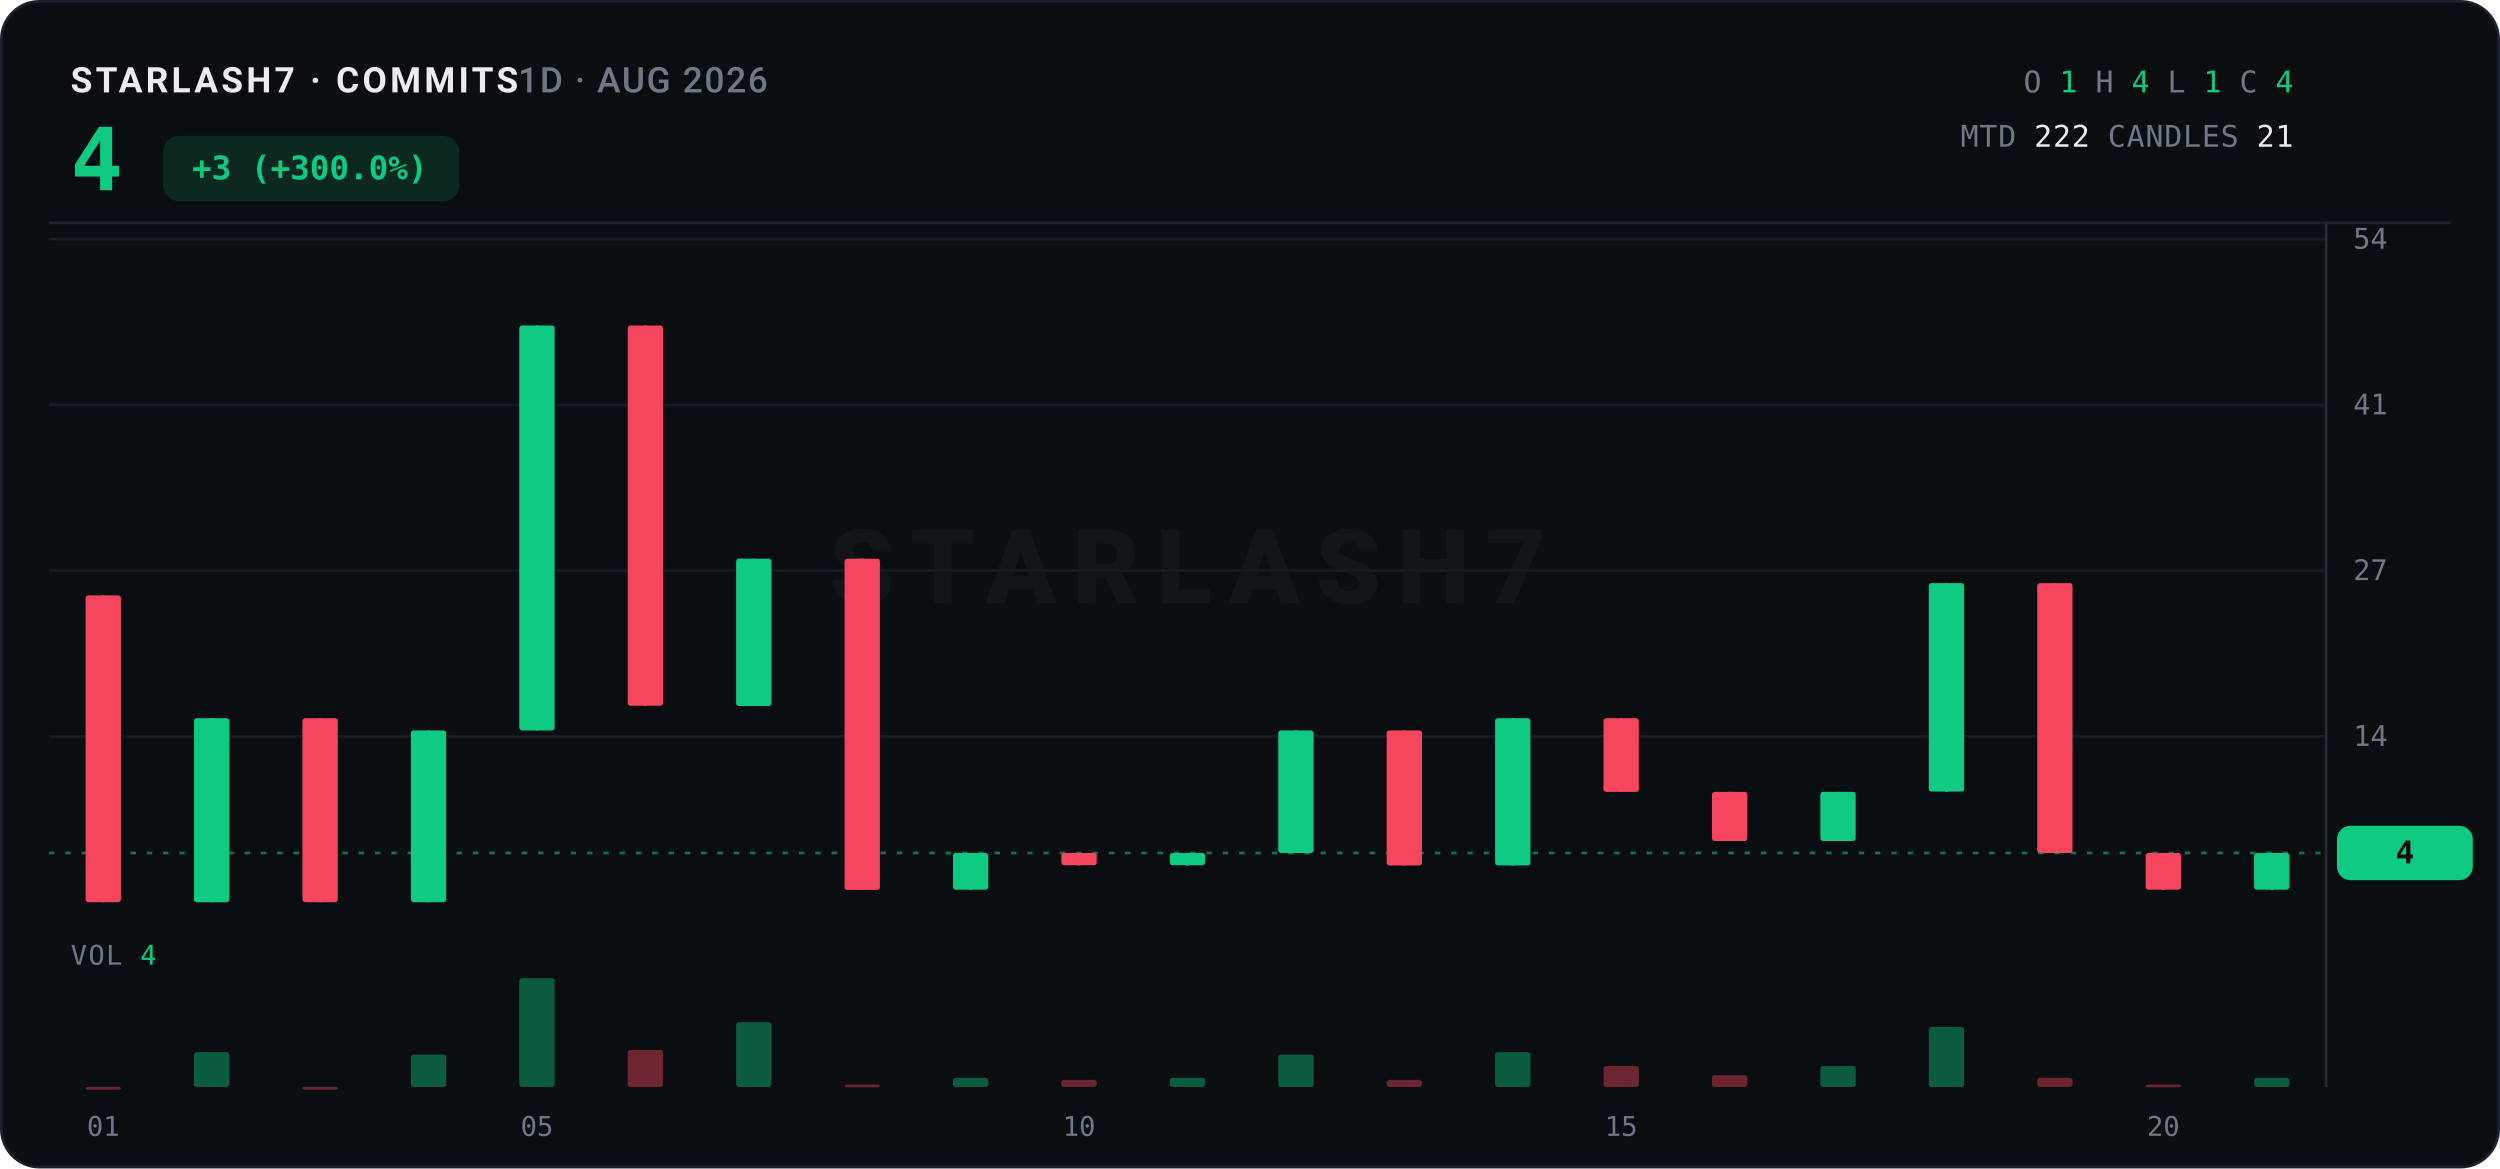
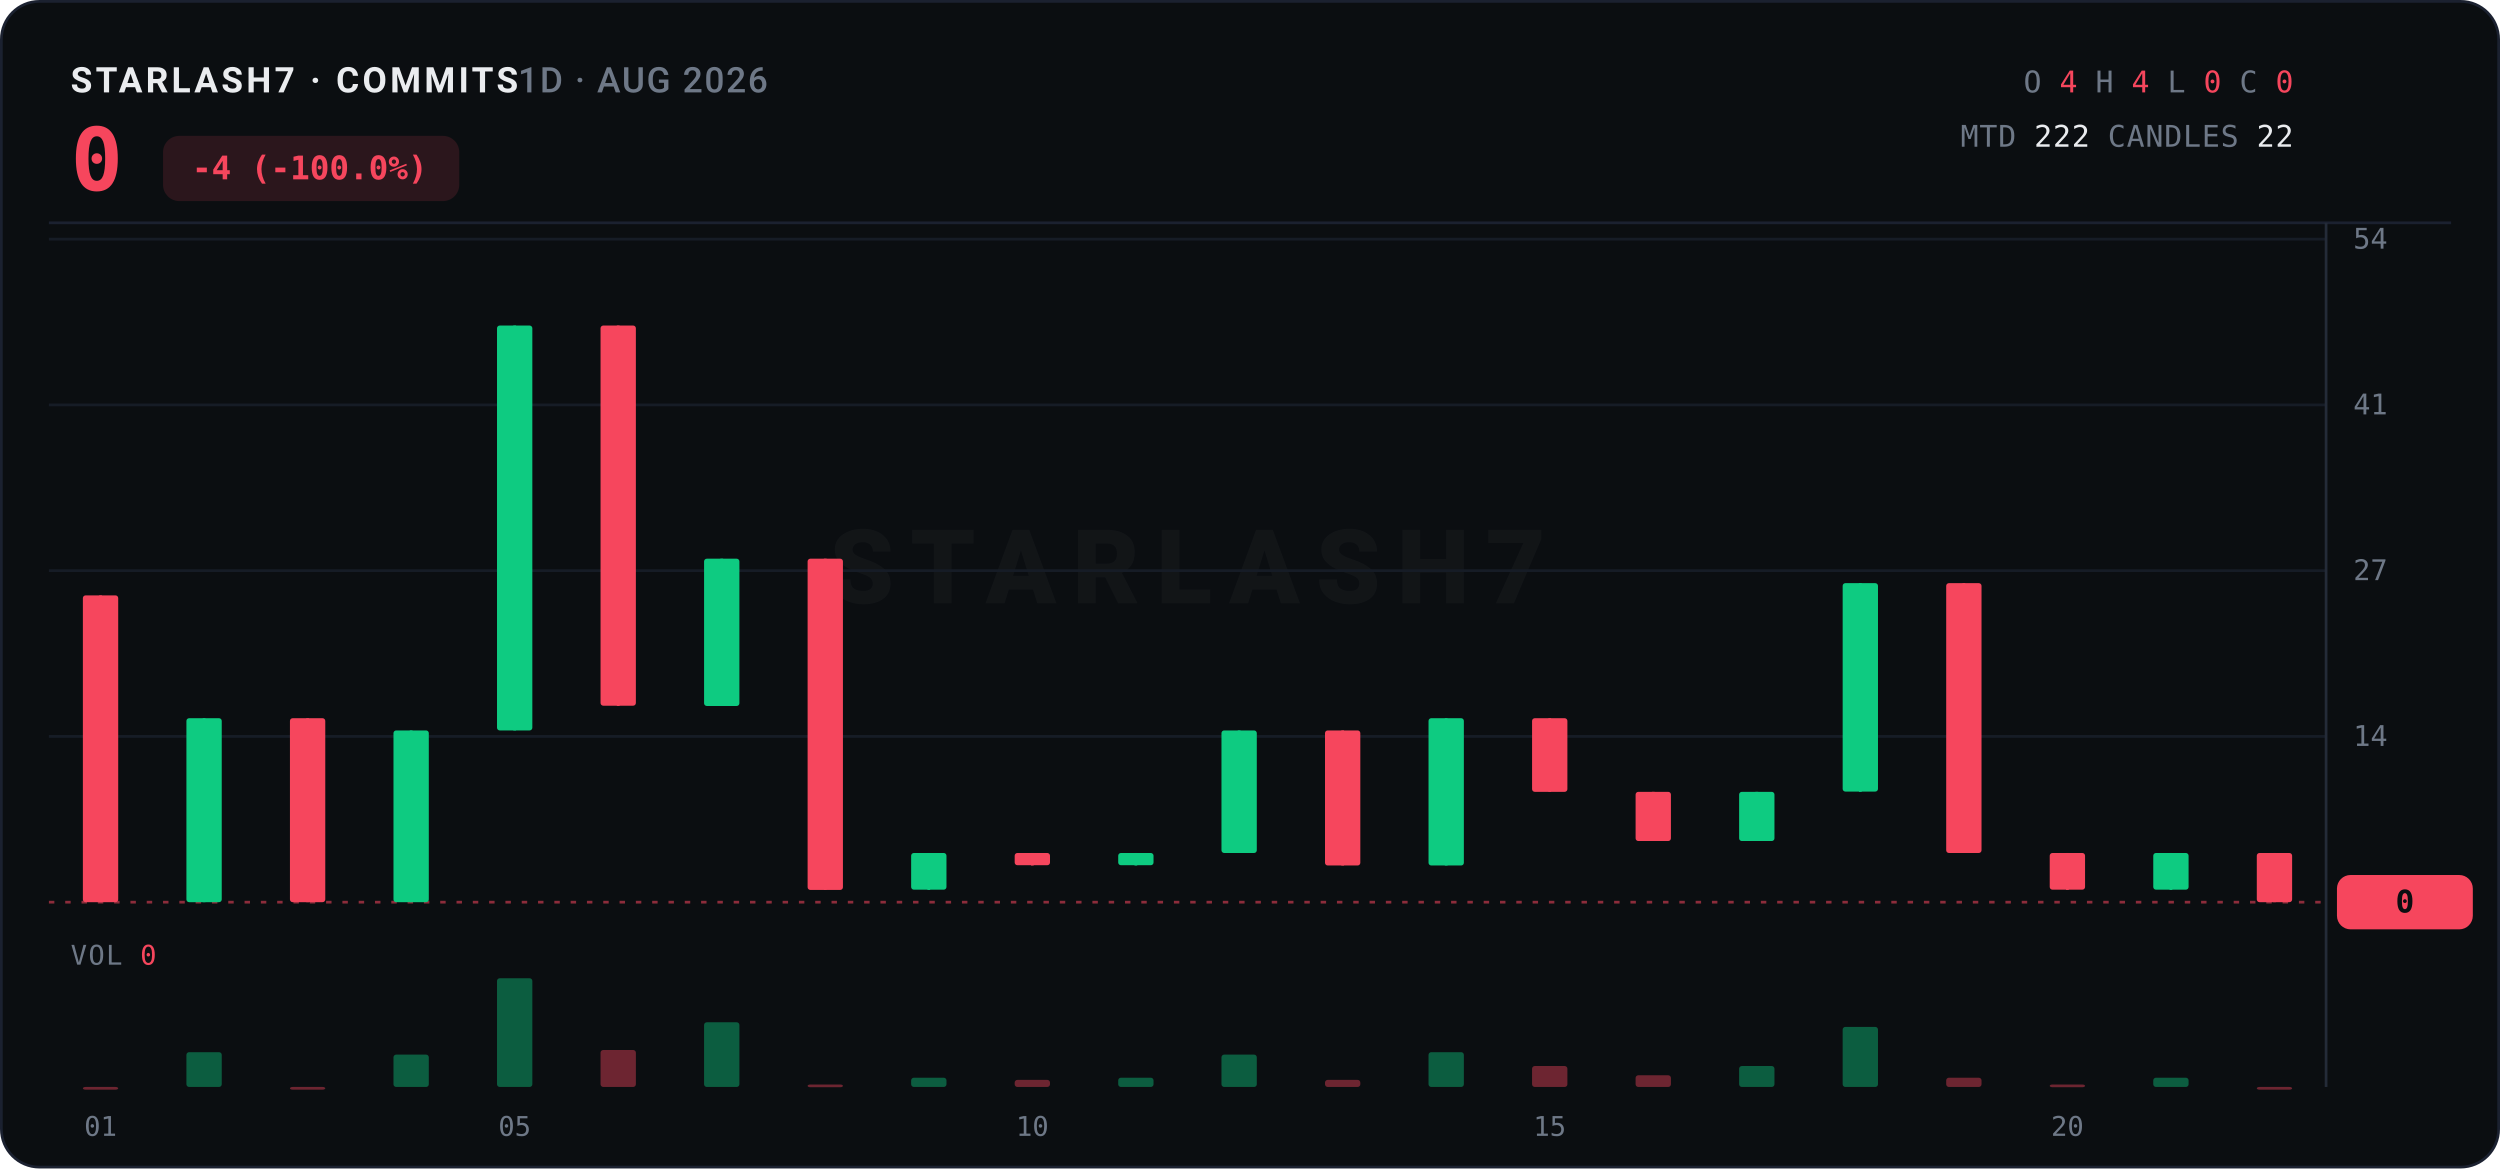
<svg xmlns="http://www.w3.org/2000/svg" width="920" height="430" viewBox="0 0 920 430">
  <rect x="0.5" y="0.5" width="919" height="429" rx="14" fill="#0B0E11" stroke="#1B2130" />
  <text x="26" y="34" font-family="ui-sans-serif,system-ui,-apple-system,'Segoe UI',Roboto,sans-serif" font-size="13" font-weight="700" letter-spacing="1.2" fill="#EAECEF">STARLASH7 · COMMITS<tspan fill="#6E7887" font-weight="500" letter-spacing="0.6">  1D · AUG 2026</tspan>
  </text>
-   <text x="26" y="70" font-family="ui-monospace,'SF Mono',SFMono-Regular,Menlo,Consolas,monospace" font-size="32" font-weight="800" fill="#0ECB81" letter-spacing="-0.5">4</text>
-   <rect x="60" y="50" width="109" height="24" rx="6" fill="#0ECB81" opacity="0.14" />
-   <text x="114" y="66" text-anchor="middle" font-family="ui-monospace,'SF Mono',SFMono-Regular,Menlo,Consolas,monospace" font-size="12" font-weight="700" fill="#0ECB81">+3 (+300.0%)</text>
+   <text x="26" y="70" font-family="ui-monospace,'SF Mono',SFMono-Regular,Menlo,Consolas,monospace" font-size="32" font-weight="800" fill="#F6465D" letter-spacing="-0.5">0</text>
+   <rect x="60" y="50" width="109" height="24" rx="6" fill="#F6465D" opacity="0.14" />
+   <text x="114" y="66" text-anchor="middle" font-family="ui-monospace,'SF Mono',SFMono-Regular,Menlo,Consolas,monospace" font-size="12" font-weight="700" fill="#F6465D">-4 (-100.0%)</text>
  <text x="844" y="34" text-anchor="end" font-family="ui-monospace,'SF Mono',SFMono-Regular,Menlo,Consolas,monospace" font-size="11" letter-spacing="0.3">
    <tspan fill="#6E7887">O</tspan>
-     <tspan fill="#0ECB81">1</tspan>
+     <tspan fill="#F6465D">4</tspan>
    <tspan fill="#6E7887">H</tspan>
-     <tspan fill="#0ECB81">4</tspan>
+     <tspan fill="#F6465D">4</tspan>
    <tspan fill="#6E7887">L</tspan>
-     <tspan fill="#0ECB81">1</tspan>
+     <tspan fill="#F6465D">0</tspan>
    <tspan fill="#6E7887">C</tspan>
-     <tspan fill="#0ECB81">4</tspan>
+     <tspan fill="#F6465D">0</tspan>
  </text>
  <text x="844" y="54" text-anchor="end" font-family="ui-monospace,'SF Mono',SFMono-Regular,Menlo,Consolas,monospace" font-size="11" letter-spacing="0.3">
    <tspan fill="#6E7887">MTD</tspan>
    <tspan fill="#EAECEF">222</tspan>
    <tspan fill="#6E7887">CANDLES</tspan>
-     <tspan fill="#EAECEF">21</tspan>
+     <tspan fill="#EAECEF">22</tspan>
  </text>
  <line x1="18" y1="82" x2="902" y2="82" stroke="#1B2130" stroke-width="1" />
  <text x="437.0" y="222.0" text-anchor="middle" font-family="ui-sans-serif,system-ui,-apple-system,'Segoe UI',Roboto,sans-serif" font-size="38" font-weight="800" letter-spacing="6" fill="#EAECEF" opacity="0.035">STARLASH7</text>
  <line x1="18" y1="271.0" x2="856" y2="271.0" stroke="#161C26" stroke-width="1" />
  <text x="866" y="274.5" font-family="ui-monospace,'SF Mono',SFMono-Regular,Menlo,Consolas,monospace" font-size="10.5" fill="#6E7887">14</text>
  <line x1="18" y1="210.0" x2="856" y2="210.0" stroke="#161C26" stroke-width="1" />
  <text x="866" y="213.5" font-family="ui-monospace,'SF Mono',SFMono-Regular,Menlo,Consolas,monospace" font-size="10.5" fill="#6E7887">27</text>
  <line x1="18" y1="149.0" x2="856" y2="149.0" stroke="#161C26" stroke-width="1" />
  <text x="866" y="152.5" font-family="ui-monospace,'SF Mono',SFMono-Regular,Menlo,Consolas,monospace" font-size="10.5" fill="#6E7887">41</text>
  <line x1="18" y1="88.0" x2="856" y2="88.0" stroke="#161C26" stroke-width="1" />
  <text x="866" y="91.5" font-family="ui-monospace,'SF Mono',SFMono-Regular,Menlo,Consolas,monospace" font-size="10.5" fill="#6E7887">54</text>
  <line x1="856" y1="82" x2="856" y2="400" stroke="#242B38" stroke-width="1" />
-   <line x1="18" y1="313.9" x2="856" y2="313.9" stroke="#0ECB81" stroke-width="1" stroke-dasharray="2 4" opacity="0.55" />
-   <rect x="860" y="303.9" width="50" height="20" rx="5" fill="#0ECB81" />
-   <text x="885.0" y="317.7" text-anchor="middle" font-family="ui-monospace,'SF Mono',SFMono-Regular,Menlo,Consolas,monospace" font-size="11.5" font-weight="800" fill="#0B0E11">4</text>
-   <line x1="38.0" y1="219.1" x2="38.0" y2="332.0" stroke="#F6465D" stroke-width="1" />
-   <rect x="31.5" y="219.1" width="13.0" height="112.9" rx="1" fill="#F6465D" />
-   <line x1="77.9" y1="264.3" x2="77.9" y2="332.0" stroke="#0ECB81" stroke-width="1" />
-   <rect x="71.4" y="264.3" width="13.0" height="67.7" rx="1" fill="#0ECB81" />
-   <line x1="117.8" y1="264.3" x2="117.8" y2="332.0" stroke="#F6465D" stroke-width="1" />
-   <rect x="111.3" y="264.3" width="13.0" height="67.7" rx="1" fill="#F6465D" />
-   <line x1="157.7" y1="268.8" x2="157.7" y2="332.0" stroke="#0ECB81" stroke-width="1" />
-   <rect x="151.2" y="268.8" width="13.0" height="63.2" rx="1" fill="#0ECB81" />
-   <line x1="197.6" y1="119.8" x2="197.6" y2="268.8" stroke="#0ECB81" stroke-width="1" />
-   <rect x="191.1" y="119.8" width="13.0" height="149.0" rx="1" fill="#0ECB81" />
-   <line x1="237.5" y1="119.8" x2="237.5" y2="259.8" stroke="#F6465D" stroke-width="1" />
-   <rect x="231.0" y="119.8" width="13.0" height="139.9" rx="1" fill="#F6465D" />
-   <line x1="277.4" y1="205.6" x2="277.4" y2="259.8" stroke="#0ECB81" stroke-width="1" />
-   <rect x="270.9" y="205.6" width="13.0" height="54.2" rx="1" fill="#0ECB81" />
-   <line x1="317.3" y1="205.6" x2="317.3" y2="327.5" stroke="#F6465D" stroke-width="1" />
-   <rect x="310.8" y="205.6" width="13.0" height="121.9" rx="1" fill="#F6465D" />
-   <line x1="357.2" y1="313.9" x2="357.2" y2="327.5" stroke="#0ECB81" stroke-width="1" />
-   <rect x="350.7" y="313.9" width="13.0" height="13.5" rx="1" fill="#0ECB81" />
-   <line x1="397.1" y1="313.9" x2="397.1" y2="318.5" stroke="#F6465D" stroke-width="1" />
-   <rect x="390.6" y="313.9" width="13.0" height="4.5" rx="1" fill="#F6465D" />
-   <line x1="437.0" y1="313.9" x2="437.0" y2="318.5" stroke="#0ECB81" stroke-width="1" />
-   <rect x="430.5" y="313.9" width="13.0" height="4.5" rx="1" fill="#0ECB81" />
-   <line x1="476.9" y1="268.8" x2="476.9" y2="313.9" stroke="#0ECB81" stroke-width="1" />
-   <rect x="470.4" y="268.8" width="13.0" height="45.1" rx="1" fill="#0ECB81" />
-   <line x1="516.8" y1="268.8" x2="516.8" y2="318.5" stroke="#F6465D" stroke-width="1" />
-   <rect x="510.3" y="268.8" width="13.0" height="49.7" rx="1" fill="#F6465D" />
-   <line x1="556.7" y1="264.3" x2="556.7" y2="318.5" stroke="#0ECB81" stroke-width="1" />
-   <rect x="550.2" y="264.3" width="13.0" height="54.2" rx="1" fill="#0ECB81" />
-   <line x1="596.6" y1="264.3" x2="596.6" y2="291.4" stroke="#F6465D" stroke-width="1" />
-   <rect x="590.1" y="264.3" width="13.0" height="27.1" rx="1" fill="#F6465D" />
-   <line x1="636.5" y1="291.4" x2="636.5" y2="309.4" stroke="#F6465D" stroke-width="1" />
-   <rect x="630.0" y="291.4" width="13.0" height="18.1" rx="1" fill="#F6465D" />
-   <line x1="676.4" y1="291.4" x2="676.4" y2="309.4" stroke="#0ECB81" stroke-width="1" />
-   <rect x="669.9" y="291.4" width="13.0" height="18.1" rx="1" fill="#0ECB81" />
-   <line x1="716.3" y1="214.6" x2="716.3" y2="291.4" stroke="#0ECB81" stroke-width="1" />
-   <rect x="709.8" y="214.6" width="13.0" height="76.7" rx="1" fill="#0ECB81" />
-   <line x1="756.2" y1="214.6" x2="756.2" y2="313.9" stroke="#F6465D" stroke-width="1" />
-   <rect x="749.7" y="214.6" width="13.0" height="99.3" rx="1" fill="#F6465D" />
-   <line x1="796.1" y1="313.9" x2="796.1" y2="327.5" stroke="#F6465D" stroke-width="1" />
-   <rect x="789.6" y="313.9" width="13.0" height="13.5" rx="1" fill="#F6465D" />
-   <line x1="836.0" y1="313.9" x2="836.0" y2="327.5" stroke="#0ECB81" stroke-width="1" />
-   <rect x="829.5" y="313.9" width="13.0" height="13.5" rx="1" fill="#0ECB81" />
-   <text x="26" y="355" font-family="ui-monospace,'SF Mono',SFMono-Regular,Menlo,Consolas,monospace" font-size="10" letter-spacing="0.5" fill="#6E7887">VOL <tspan fill="#0ECB81">4</tspan>
+   <line x1="18" y1="332.0" x2="856" y2="332.0" stroke="#F6465D" stroke-width="1" stroke-dasharray="2 4" opacity="0.55" />
+   <rect x="860" y="322.0" width="50" height="20" rx="5" fill="#F6465D" />
+   <text x="885.0" y="335.8" text-anchor="middle" font-family="ui-monospace,'SF Mono',SFMono-Regular,Menlo,Consolas,monospace" font-size="11.5" font-weight="800" fill="#0B0E11">0</text>
+   <line x1="37.0" y1="219.1" x2="37.0" y2="332.0" stroke="#F6465D" stroke-width="1" />
+   <rect x="30.5" y="219.1" width="13.0" height="112.9" rx="1" fill="#F6465D" />
+   <line x1="75.1" y1="264.3" x2="75.1" y2="332.0" stroke="#0ECB81" stroke-width="1" />
+   <rect x="68.6" y="264.3" width="13.0" height="67.7" rx="1" fill="#0ECB81" />
+   <line x1="113.2" y1="264.3" x2="113.2" y2="332.0" stroke="#F6465D" stroke-width="1" />
+   <rect x="106.7" y="264.3" width="13.0" height="67.7" rx="1" fill="#F6465D" />
+   <line x1="151.3" y1="268.8" x2="151.3" y2="332.0" stroke="#0ECB81" stroke-width="1" />
+   <rect x="144.8" y="268.8" width="13.0" height="63.2" rx="1" fill="#0ECB81" />
+   <line x1="189.4" y1="119.8" x2="189.4" y2="268.8" stroke="#0ECB81" stroke-width="1" />
+   <rect x="182.9" y="119.8" width="13.0" height="149.0" rx="1" fill="#0ECB81" />
+   <line x1="227.5" y1="119.8" x2="227.5" y2="259.8" stroke="#F6465D" stroke-width="1" />
+   <rect x="221.0" y="119.8" width="13.0" height="139.9" rx="1" fill="#F6465D" />
+   <line x1="265.6" y1="205.6" x2="265.6" y2="259.8" stroke="#0ECB81" stroke-width="1" />
+   <rect x="259.1" y="205.6" width="13.0" height="54.2" rx="1" fill="#0ECB81" />
+   <line x1="303.7" y1="205.6" x2="303.7" y2="327.5" stroke="#F6465D" stroke-width="1" />
+   <rect x="297.2" y="205.6" width="13.0" height="121.9" rx="1" fill="#F6465D" />
+   <line x1="341.8" y1="313.9" x2="341.8" y2="327.5" stroke="#0ECB81" stroke-width="1" />
+   <rect x="335.3" y="313.9" width="13.0" height="13.5" rx="1" fill="#0ECB81" />
+   <line x1="379.9" y1="313.9" x2="379.9" y2="318.5" stroke="#F6465D" stroke-width="1" />
+   <rect x="373.4" y="313.9" width="13.0" height="4.5" rx="1" fill="#F6465D" />
+   <line x1="418.0" y1="313.9" x2="418.0" y2="318.5" stroke="#0ECB81" stroke-width="1" />
+   <rect x="411.5" y="313.9" width="13.0" height="4.5" rx="1" fill="#0ECB81" />
+   <line x1="456.0" y1="268.8" x2="456.0" y2="313.9" stroke="#0ECB81" stroke-width="1" />
+   <rect x="449.5" y="268.8" width="13.0" height="45.1" rx="1" fill="#0ECB81" />
+   <line x1="494.1" y1="268.8" x2="494.1" y2="318.5" stroke="#F6465D" stroke-width="1" />
+   <rect x="487.6" y="268.8" width="13.0" height="49.7" rx="1" fill="#F6465D" />
+   <line x1="532.2" y1="264.3" x2="532.2" y2="318.5" stroke="#0ECB81" stroke-width="1" />
+   <rect x="525.7" y="264.3" width="13.0" height="54.2" rx="1" fill="#0ECB81" />
+   <line x1="570.3" y1="264.3" x2="570.3" y2="291.4" stroke="#F6465D" stroke-width="1" />
+   <rect x="563.8" y="264.3" width="13.0" height="27.1" rx="1" fill="#F6465D" />
+   <line x1="608.4" y1="291.4" x2="608.4" y2="309.4" stroke="#F6465D" stroke-width="1" />
+   <rect x="601.9" y="291.4" width="13.0" height="18.1" rx="1" fill="#F6465D" />
+   <line x1="646.5" y1="291.4" x2="646.5" y2="309.4" stroke="#0ECB81" stroke-width="1" />
+   <rect x="640.0" y="291.4" width="13.0" height="18.1" rx="1" fill="#0ECB81" />
+   <line x1="684.6" y1="214.6" x2="684.6" y2="291.4" stroke="#0ECB81" stroke-width="1" />
+   <rect x="678.1" y="214.6" width="13.0" height="76.7" rx="1" fill="#0ECB81" />
+   <line x1="722.7" y1="214.6" x2="722.7" y2="313.9" stroke="#F6465D" stroke-width="1" />
+   <rect x="716.2" y="214.6" width="13.0" height="99.3" rx="1" fill="#F6465D" />
+   <line x1="760.8" y1="313.9" x2="760.8" y2="327.5" stroke="#F6465D" stroke-width="1" />
+   <rect x="754.3" y="313.9" width="13.0" height="13.5" rx="1" fill="#F6465D" />
+   <line x1="798.9" y1="313.9" x2="798.9" y2="327.5" stroke="#0ECB81" stroke-width="1" />
+   <rect x="792.4" y="313.9" width="13.0" height="13.5" rx="1" fill="#0ECB81" />
+   <line x1="837.0" y1="313.9" x2="837.0" y2="332.0" stroke="#F6465D" stroke-width="1" />
+   <rect x="830.5" y="313.9" width="13.0" height="18.1" rx="1" fill="#F6465D" />
+   <text x="26" y="355" font-family="ui-monospace,'SF Mono',SFMono-Regular,Menlo,Consolas,monospace" font-size="10" letter-spacing="0.5" fill="#6E7887">VOL <tspan fill="#F6465D">0</tspan>
  </text>
-   <rect x="31.5" y="400.0" width="13.0" height="1.0" rx="1" fill="#F6465D" opacity="0.42" />
-   <rect x="71.4" y="387.2" width="13.0" height="12.8" rx="1" fill="#0ECB81" opacity="0.42" />
-   <rect x="111.3" y="400.0" width="13.0" height="1.0" rx="1" fill="#F6465D" opacity="0.42" />
-   <rect x="151.2" y="388.1" width="13.0" height="11.9" rx="1" fill="#0ECB81" opacity="0.42" />
-   <rect x="191.1" y="360.0" width="13.0" height="40.0" rx="1" fill="#0ECB81" opacity="0.42" />
-   <rect x="231.0" y="386.4" width="13.0" height="13.6" rx="1" fill="#F6465D" opacity="0.42" />
-   <rect x="270.9" y="376.2" width="13.0" height="23.8" rx="1" fill="#0ECB81" opacity="0.42" />
-   <rect x="310.8" y="399.1" width="13.0" height="1.0" rx="1" fill="#F6465D" opacity="0.42" />
-   <rect x="350.7" y="396.6" width="13.0" height="3.4" rx="1" fill="#0ECB81" opacity="0.42" />
-   <rect x="390.6" y="397.4" width="13.0" height="2.6" rx="1" fill="#F6465D" opacity="0.42" />
-   <rect x="430.5" y="396.6" width="13.0" height="3.4" rx="1" fill="#0ECB81" opacity="0.42" />
-   <rect x="470.4" y="388.1" width="13.0" height="11.9" rx="1" fill="#0ECB81" opacity="0.42" />
-   <rect x="510.3" y="397.4" width="13.0" height="2.6" rx="1" fill="#F6465D" opacity="0.42" />
-   <rect x="550.2" y="387.2" width="13.0" height="12.8" rx="1" fill="#0ECB81" opacity="0.42" />
-   <rect x="590.1" y="392.3" width="13.0" height="7.7" rx="1" fill="#F6465D" opacity="0.42" />
-   <rect x="630.0" y="395.7" width="13.0" height="4.3" rx="1" fill="#F6465D" opacity="0.42" />
-   <rect x="669.9" y="392.3" width="13.0" height="7.7" rx="1" fill="#0ECB81" opacity="0.42" />
-   <rect x="709.8" y="377.9" width="13.0" height="22.1" rx="1" fill="#0ECB81" opacity="0.42" />
-   <rect x="749.7" y="396.6" width="13.0" height="3.4" rx="1" fill="#F6465D" opacity="0.42" />
-   <rect x="789.6" y="399.1" width="13.0" height="1.0" rx="1" fill="#F6465D" opacity="0.42" />
-   <rect x="829.5" y="396.6" width="13.0" height="3.4" rx="1" fill="#0ECB81" opacity="0.42" />
-   <text x="38.0" y="418" text-anchor="middle" font-family="ui-monospace,'SF Mono',SFMono-Regular,Menlo,Consolas,monospace" font-size="10" fill="#6E7887">01</text>
-   <text x="197.6" y="418" text-anchor="middle" font-family="ui-monospace,'SF Mono',SFMono-Regular,Menlo,Consolas,monospace" font-size="10" fill="#6E7887">05</text>
-   <text x="397.1" y="418" text-anchor="middle" font-family="ui-monospace,'SF Mono',SFMono-Regular,Menlo,Consolas,monospace" font-size="10" fill="#6E7887">10</text>
-   <text x="596.6" y="418" text-anchor="middle" font-family="ui-monospace,'SF Mono',SFMono-Regular,Menlo,Consolas,monospace" font-size="10" fill="#6E7887">15</text>
-   <text x="796.1" y="418" text-anchor="middle" font-family="ui-monospace,'SF Mono',SFMono-Regular,Menlo,Consolas,monospace" font-size="10" fill="#6E7887">20</text>
+   <rect x="30.5" y="400.0" width="13.0" height="1.0" rx="1" fill="#F6465D" opacity="0.42" />
+   <rect x="68.6" y="387.2" width="13.0" height="12.8" rx="1" fill="#0ECB81" opacity="0.42" />
+   <rect x="106.7" y="400.0" width="13.0" height="1.0" rx="1" fill="#F6465D" opacity="0.42" />
+   <rect x="144.8" y="388.1" width="13.0" height="11.9" rx="1" fill="#0ECB81" opacity="0.42" />
+   <rect x="182.9" y="360.0" width="13.0" height="40.0" rx="1" fill="#0ECB81" opacity="0.42" />
+   <rect x="221.0" y="386.4" width="13.0" height="13.6" rx="1" fill="#F6465D" opacity="0.42" />
+   <rect x="259.1" y="376.2" width="13.0" height="23.8" rx="1" fill="#0ECB81" opacity="0.42" />
+   <rect x="297.2" y="399.1" width="13.0" height="1.0" rx="1" fill="#F6465D" opacity="0.42" />
+   <rect x="335.3" y="396.6" width="13.0" height="3.4" rx="1" fill="#0ECB81" opacity="0.42" />
+   <rect x="373.4" y="397.4" width="13.0" height="2.6" rx="1" fill="#F6465D" opacity="0.42" />
+   <rect x="411.5" y="396.6" width="13.0" height="3.4" rx="1" fill="#0ECB81" opacity="0.42" />
+   <rect x="449.5" y="388.1" width="13.0" height="11.9" rx="1" fill="#0ECB81" opacity="0.42" />
+   <rect x="487.6" y="397.4" width="13.0" height="2.6" rx="1" fill="#F6465D" opacity="0.42" />
+   <rect x="525.7" y="387.2" width="13.0" height="12.8" rx="1" fill="#0ECB81" opacity="0.42" />
+   <rect x="563.8" y="392.3" width="13.0" height="7.7" rx="1" fill="#F6465D" opacity="0.42" />
+   <rect x="601.9" y="395.7" width="13.0" height="4.3" rx="1" fill="#F6465D" opacity="0.42" />
+   <rect x="640.0" y="392.3" width="13.0" height="7.7" rx="1" fill="#0ECB81" opacity="0.42" />
+   <rect x="678.1" y="377.9" width="13.0" height="22.1" rx="1" fill="#0ECB81" opacity="0.42" />
+   <rect x="716.2" y="396.6" width="13.0" height="3.4" rx="1" fill="#F6465D" opacity="0.42" />
+   <rect x="754.3" y="399.1" width="13.0" height="1.0" rx="1" fill="#F6465D" opacity="0.42" />
+   <rect x="792.4" y="396.6" width="13.0" height="3.4" rx="1" fill="#0ECB81" opacity="0.42" />
+   <rect x="830.5" y="400.0" width="13.0" height="1.0" rx="1" fill="#F6465D" opacity="0.42" />
+   <text x="37.0" y="418" text-anchor="middle" font-family="ui-monospace,'SF Mono',SFMono-Regular,Menlo,Consolas,monospace" font-size="10" fill="#6E7887">01</text>
+   <text x="189.4" y="418" text-anchor="middle" font-family="ui-monospace,'SF Mono',SFMono-Regular,Menlo,Consolas,monospace" font-size="10" fill="#6E7887">05</text>
+   <text x="379.9" y="418" text-anchor="middle" font-family="ui-monospace,'SF Mono',SFMono-Regular,Menlo,Consolas,monospace" font-size="10" fill="#6E7887">10</text>
+   <text x="570.3" y="418" text-anchor="middle" font-family="ui-monospace,'SF Mono',SFMono-Regular,Menlo,Consolas,monospace" font-size="10" fill="#6E7887">15</text>
+   <text x="760.8" y="418" text-anchor="middle" font-family="ui-monospace,'SF Mono',SFMono-Regular,Menlo,Consolas,monospace" font-size="10" fill="#6E7887">20</text>
</svg>
